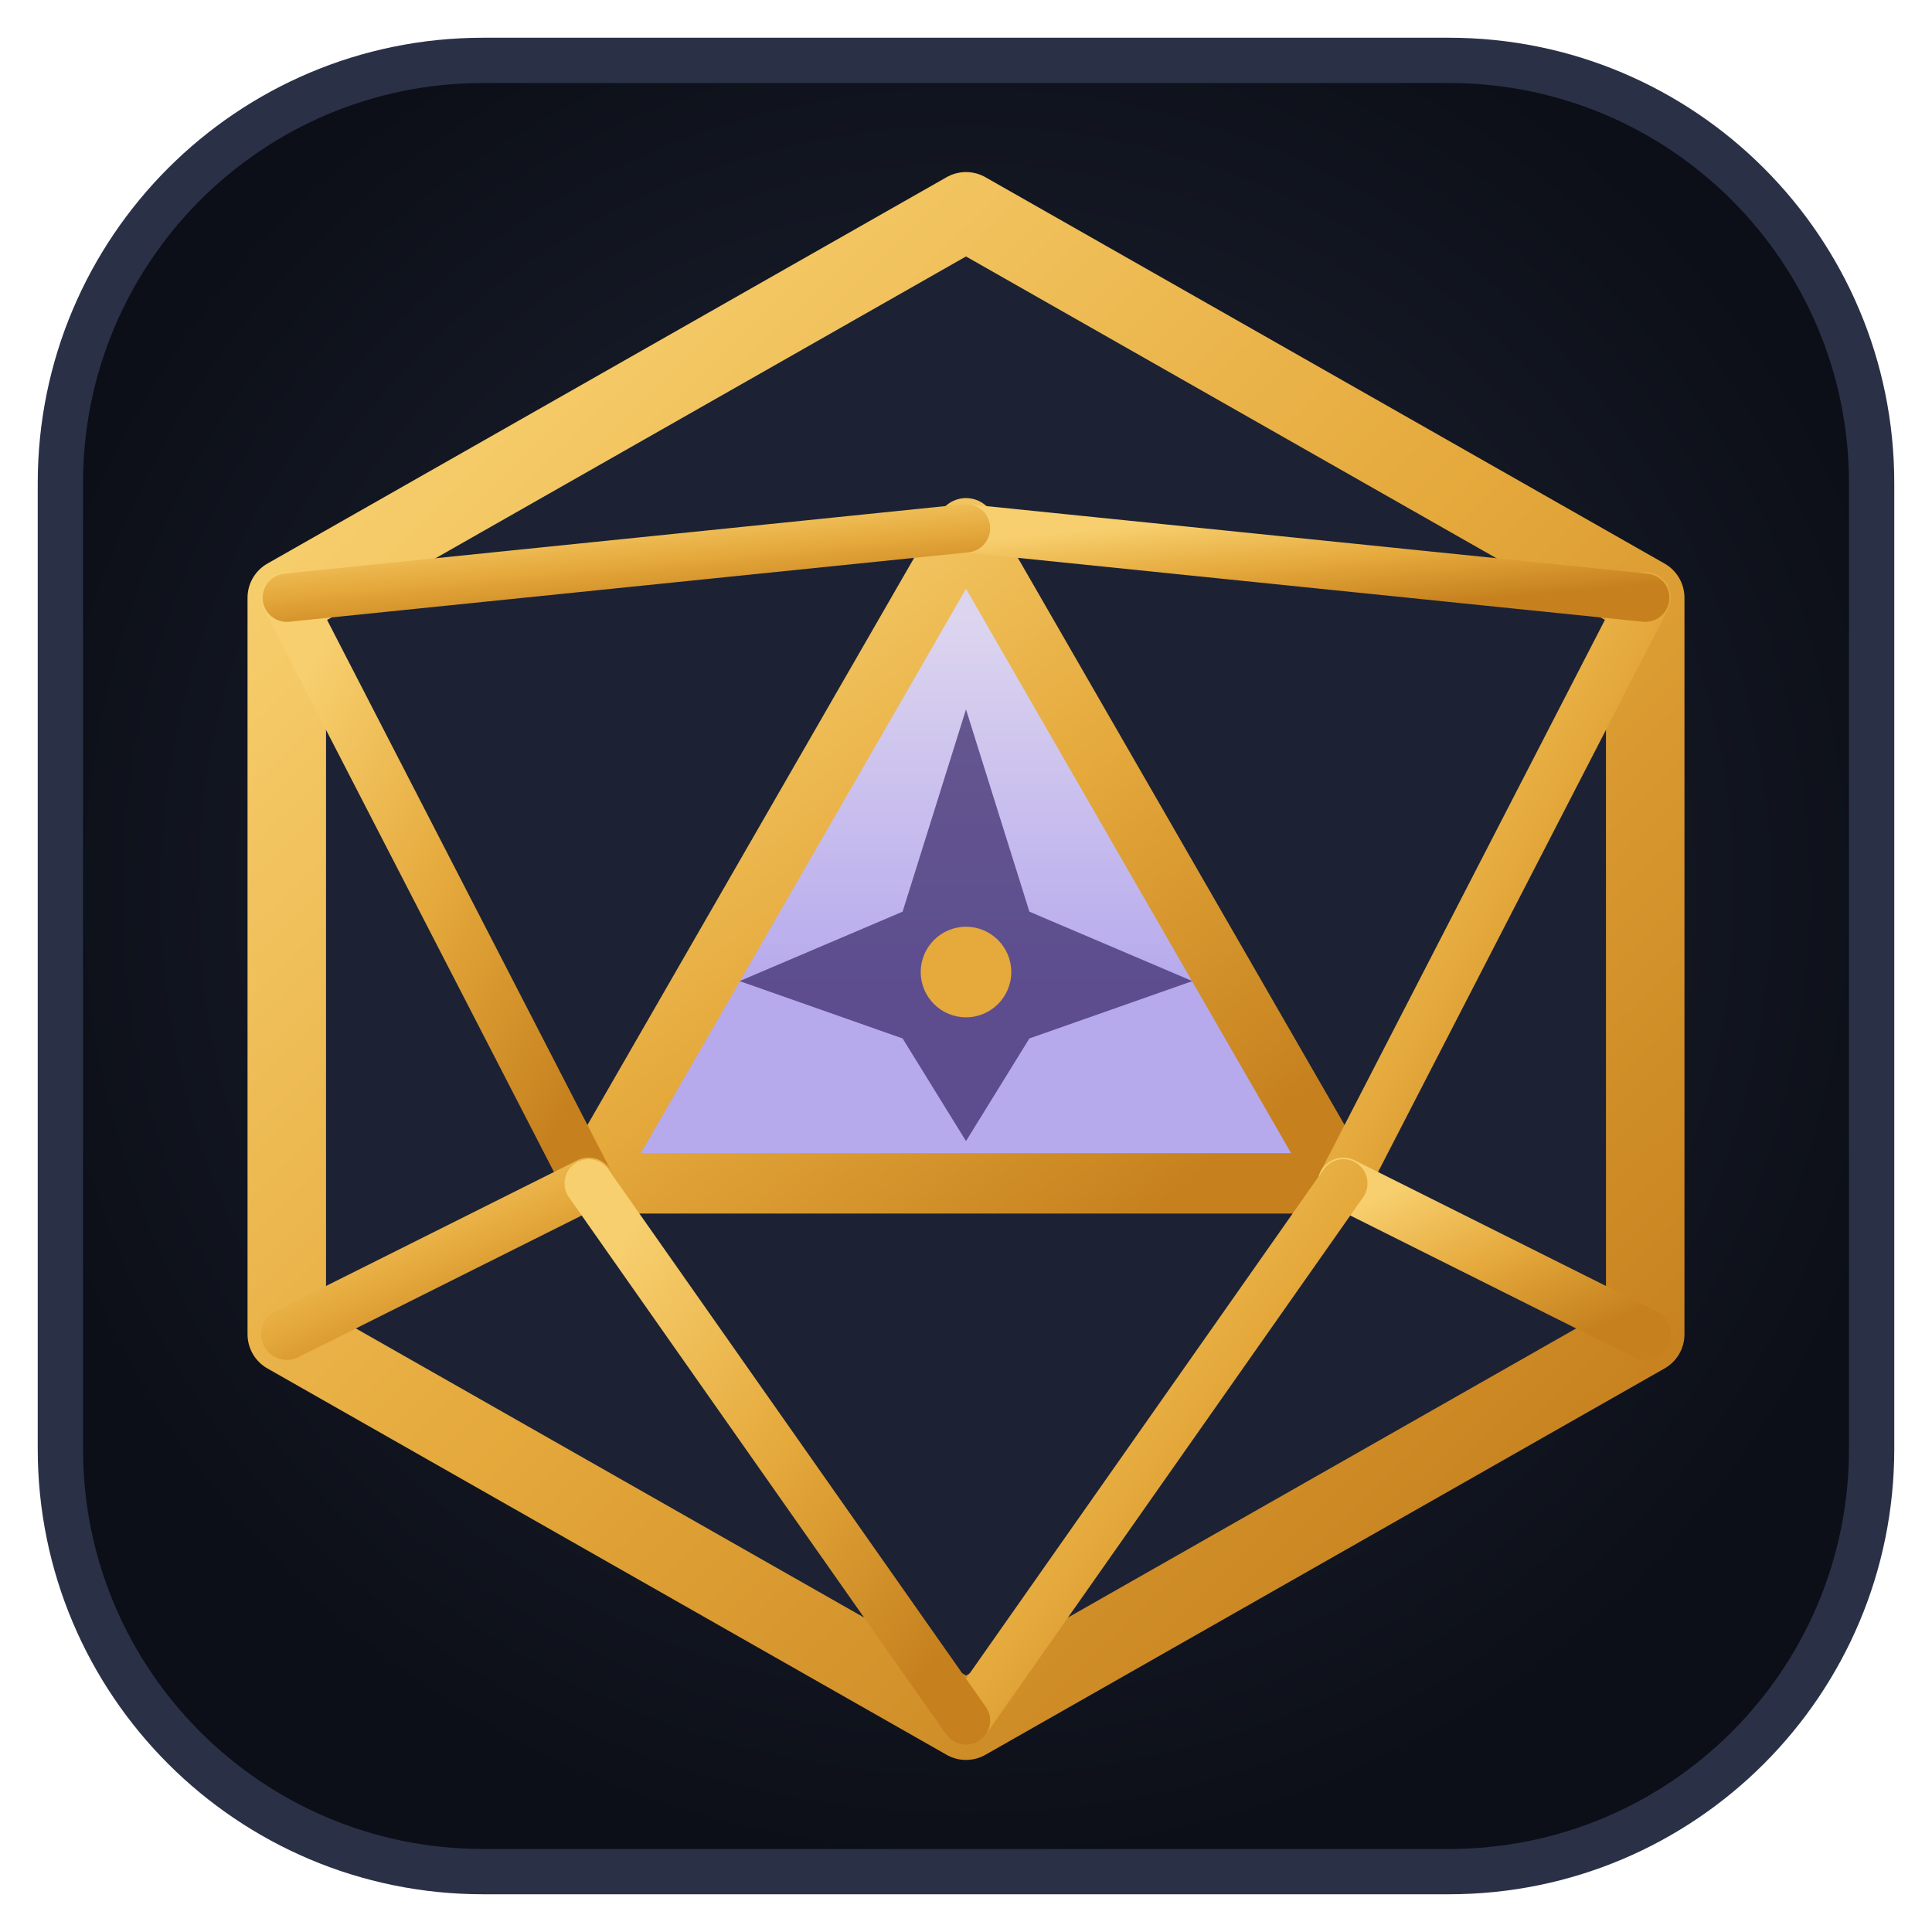
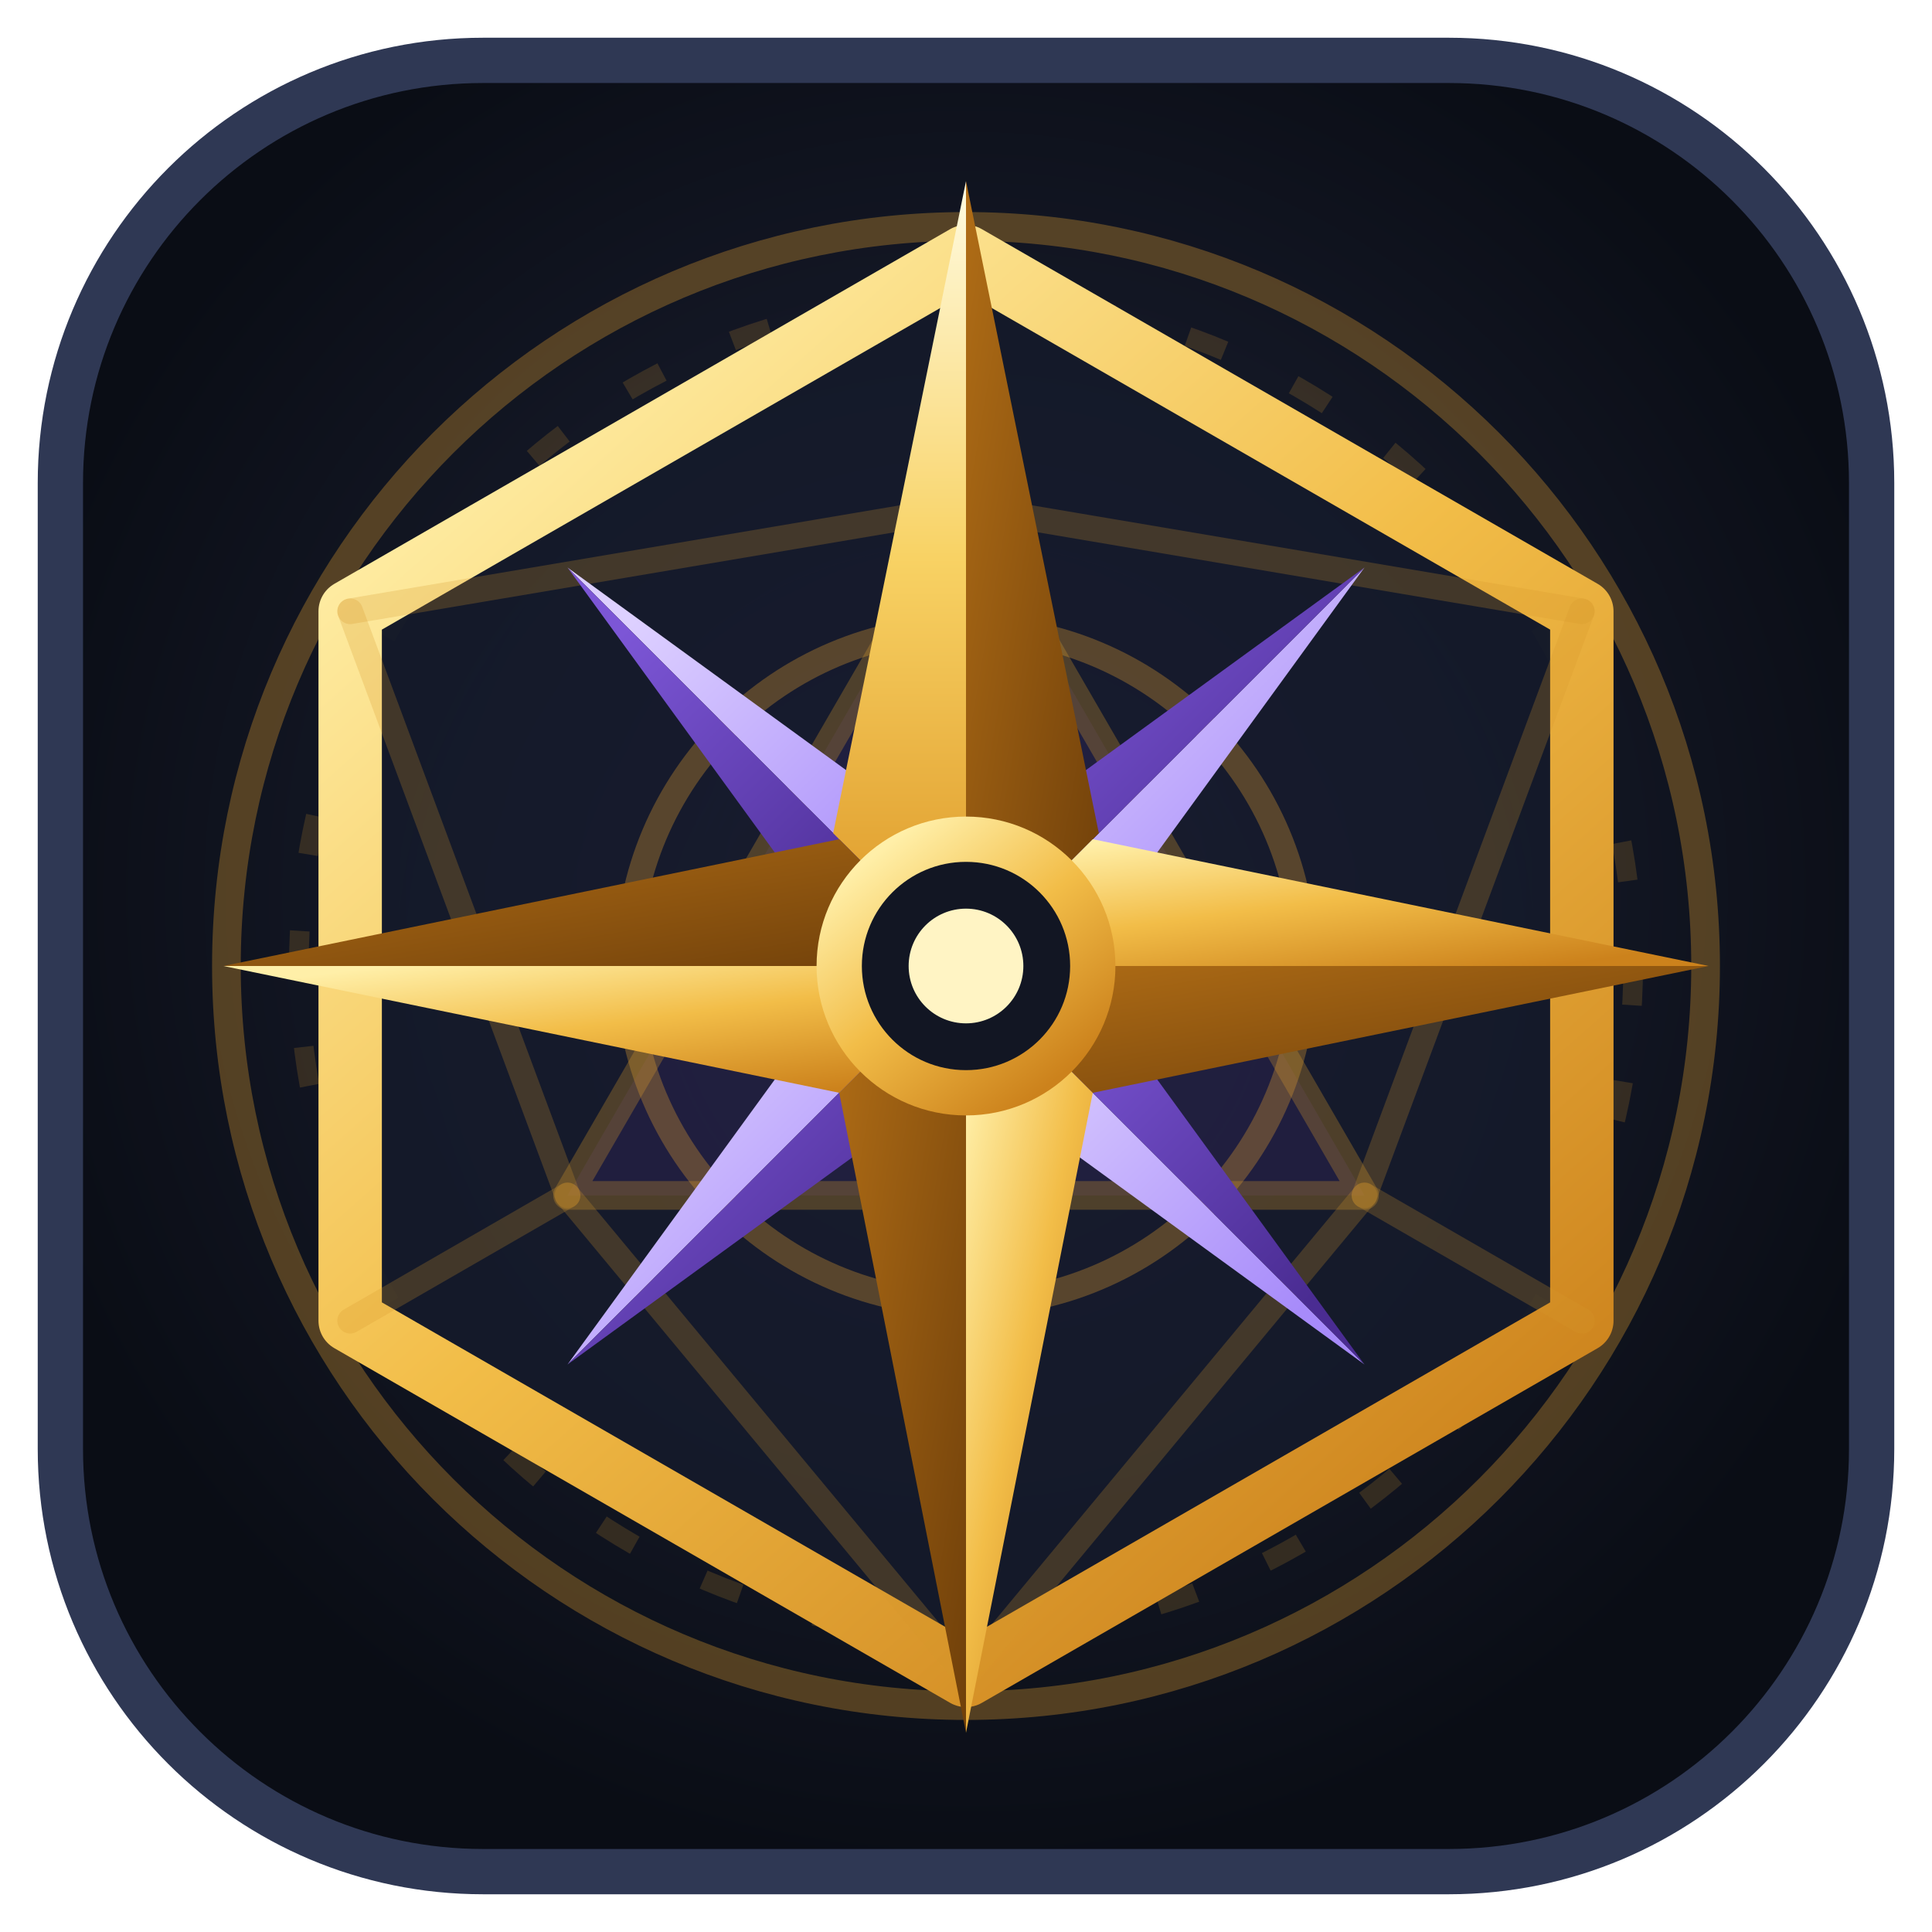
<svg xmlns="http://www.w3.org/2000/svg" width="256" height="256" viewBox="0 0 64 64" fill="none">
  <defs>
    <radialGradient id="bgGlow" cx="50%" cy="46%" r="54%">
-       <stop offset="0%" stop-color="#282342" />
-       <stop offset="65%" stop-color="#141824" />
-       <stop offset="100%" stop-color="#0C0F17" />
+       <stop offset="0%" stop-color="#2E2554" />
+       <stop offset="56%" stop-color="#141826" />
+       <stop offset="100%" stop-color="#0A0D15" />
    </radialGradient>
-     <linearGradient id="goldRim" x1="12%" y1="8%" x2="88%" y2="92%">
-       <stop offset="0%" stop-color="#F7CF6E" />
-       <stop offset="50%" stop-color="#E5A93C" />
-       <stop offset="100%" stop-color="#C6811E" />
+     <radialGradient id="coreHalo" cx="50%" cy="50%" r="38%">
+       <stop offset="0%" stop-color="#E5A93C" stop-opacity="0.30" />
+       <stop offset="55%" stop-color="#8B5CF6" stop-opacity="0.18" />
+       <stop offset="100%" stop-color="#8B5CF6" stop-opacity="0" />
+     </radialGradient>
+     <linearGradient id="goldBright" x1="15%" y1="5%" x2="85%" y2="95%">
+       <stop offset="0%" stop-color="#FFEFA8" />
+       <stop offset="48%" stop-color="#F2BD48" />
+       <stop offset="100%" stop-color="#CC821C" />
    </linearGradient>
-     <linearGradient id="arcaneFace" x1="50%" y1="14%" x2="50%" y2="70%">
-       <stop offset="0%" stop-color="#EDE4FF" />
-       <stop offset="100%" stop-color="#C4B5FD" />
+     <linearGradient id="goldShade" x1="0%" y1="0%" x2="100%" y2="100%">
+       <stop offset="0%" stop-color="#B06D16" />
+       <stop offset="100%" stop-color="#70400A" />
+     </linearGradient>
+     <linearGradient id="northNeedle" x1="50%" y1="0%" x2="50%" y2="100%">
+       <stop offset="0%" stop-color="#FFFBE0" />
+       <stop offset="48%" stop-color="#F8D264" />
+       <stop offset="100%" stop-color="#DC9524" />
+     </linearGradient>
+     <linearGradient id="arcaneLight" x1="15%" y1="15%" x2="85%" y2="85%">
+       <stop offset="0%" stop-color="#DDD0FF" />
+       <stop offset="100%" stop-color="#A78BFA" />
+     </linearGradient>
+     <linearGradient id="arcaneShade" x1="15%" y1="15%" x2="85%" y2="85%">
+       <stop offset="0%" stop-color="#7C56D6" />
+       <stop offset="100%" stop-color="#4A2C92" />
    </linearGradient>
  </defs>
-   <rect x="2" y="2" width="60" height="60" rx="14" fill="url(#bgGlow)" stroke="#2A3147" stroke-width="1.5" />
-   <circle cx="32" cy="32" r="22" stroke="#E5A93C" stroke-opacity="0.16" stroke-width="1" stroke-dasharray="2.5 2.5" />
-   <polygon points="32,7 54.5,19.8 54.5,44.2 32,57 9.5,44.2 9.5,19.8" fill="#1C2233" stroke="url(#goldRim)" stroke-width="2.6" stroke-linejoin="round" />
-   <polygon points="32,17.5 44.5,39.2 19.5,39.2" fill="url(#arcaneFace)" fill-opacity="0.92" stroke="url(#goldRim)" stroke-width="2.0" stroke-linejoin="round" />
-   <line x1="32" y1="7" x2="32" y2="17.5" stroke="url(#goldRim)" stroke-width="1.9" stroke-linecap="round" />
-   <line x1="54.5" y1="19.8" x2="44.5" y2="39.2" stroke="url(#goldRim)" stroke-width="1.7" stroke-linecap="round" />
-   <line x1="9.5" y1="19.8" x2="19.5" y2="39.2" stroke="url(#goldRim)" stroke-width="1.7" stroke-linecap="round" />
-   <line x1="54.5" y1="19.8" x2="32" y2="17.5" stroke="url(#goldRim)" stroke-width="1.6" stroke-linecap="round" />
-   <line x1="9.5" y1="19.8" x2="32" y2="17.5" stroke="url(#goldRim)" stroke-width="1.6" stroke-linecap="round" />
-   <line x1="54.5" y1="44.2" x2="44.5" y2="39.2" stroke="url(#goldRim)" stroke-width="1.7" stroke-linecap="round" />
-   <line x1="9.5" y1="44.2" x2="19.5" y2="39.2" stroke="url(#goldRim)" stroke-width="1.7" stroke-linecap="round" />
-   <line x1="32" y1="57" x2="44.5" y2="39.2" stroke="url(#goldRim)" stroke-width="1.6" stroke-linecap="round" />
-   <line x1="32" y1="57" x2="19.5" y2="39.2" stroke="url(#goldRim)" stroke-width="1.6" stroke-linecap="round" />
-   <polygon points="32,23.5 34.1,30.2 39.5,32.5 34.1,34.4 32,37.8 29.9,34.4 24.5,32.5 29.9,30.2" fill="#3B2A6B" fill-opacity="0.72" />
-   <circle cx="32" cy="32.2" r="1.5" fill="#E5A93C" />
+   <rect x="2" y="2" width="60" height="60" rx="14" fill="url(#bgGlow)" stroke="#2F3854" stroke-width="1.5" />
+   <circle cx="32" cy="32" r="26" fill="url(#coreHalo)" />
+   <circle cx="32" cy="32" r="24.5" stroke="#D99B30" stroke-opacity="0.34" stroke-width="0.95" />
+   <circle cx="32" cy="32" r="22.1" stroke="#D99B30" stroke-opacity="0.18" stroke-width="0.65" stroke-dasharray="1.3 2.55" />
+   <polygon points="32,8.5 52.4,20.25 52.4,43.75 32,55.5 11.6,43.75 11.6,20.25" fill="#151A2A" fill-opacity="0.94" stroke="url(#goldBright)" stroke-width="2.1" stroke-linejoin="round" />
+   <polygon points="32,16.8 45.2,39.6 18.8,39.6" fill="#242046" fill-opacity="0.72" stroke="#D4962A" stroke-opacity="0.30" stroke-width="0.95" stroke-linejoin="round" />
+   <g stroke="#D4962A" stroke-opacity="0.24" stroke-width="0.85" stroke-linecap="round">
+     <line x1="52.4" y1="20.25" x2="32" y2="16.8" />
+     <line x1="11.6" y1="20.25" x2="32" y2="16.8" />
+     <line x1="52.4" y1="20.25" x2="45.2" y2="39.6" />
+     <line x1="11.6" y1="20.25" x2="18.8" y2="39.6" />
+     <line x1="52.4" y1="43.75" x2="45.2" y2="39.6" />
+     <line x1="11.6" y1="43.75" x2="18.8" y2="39.6" />
+     <line x1="32" y1="55.5" x2="45.2" y2="39.6" />
+     <line x1="32" y1="55.5" x2="18.8" y2="39.6" />
+   </g>
+   <circle cx="32" cy="32" r="11.2" stroke="#D99B30" stroke-opacity="0.34" stroke-width="0.85" />
+   <polygon points="32,32 45.2,18.8 35.6,32" fill="url(#arcaneLight)" />
+   <polygon points="32,32 45.2,18.8 32,28.4" fill="url(#arcaneShade)" />
+   <polygon points="32,32 45.2,45.2 32,35.6" fill="url(#arcaneLight)" />
+   <polygon points="32,32 45.2,45.2 35.6,32" fill="url(#arcaneShade)" />
+   <polygon points="32,32 18.8,45.2 28.4,32" fill="url(#arcaneLight)" />
+   <polygon points="32,32 18.8,45.2 32,35.6" fill="url(#arcaneShade)" />
+   <polygon points="32,32 18.8,18.8 32,28.4" fill="url(#arcaneLight)" />
+   <polygon points="32,32 18.8,18.8 28.4,32" fill="url(#arcaneShade)" />
+   <polygon points="32,6.0 32,32 27.6,27.6" fill="url(#northNeedle)" />
+   <polygon points="32,6.0 36.4,27.6 32,32" fill="url(#goldShade)" />
+   <polygon points="32,57.4 32,32 36.2,36.2" fill="url(#goldBright)" />
+   <polygon points="32,57.4 27.8,36.2 32,32" fill="url(#goldShade)" />
+   <polygon points="56.6,32 32,32 36.2,27.8" fill="url(#goldBright)" />
+   <polygon points="56.6,32 36.2,36.2 32,32" fill="url(#goldShade)" />
+   <polygon points="7.4,32 32,32 27.8,36.2" fill="url(#goldBright)" />
+   <polygon points="7.4,32 27.8,27.8 32,32" fill="url(#goldShade)" />
+   <circle cx="32" cy="32" r="4.2" fill="#121623" stroke="url(#goldBright)" stroke-width="1.5" />
+   <circle cx="32" cy="32" r="1.9" fill="#FFF4C4" />
</svg>
